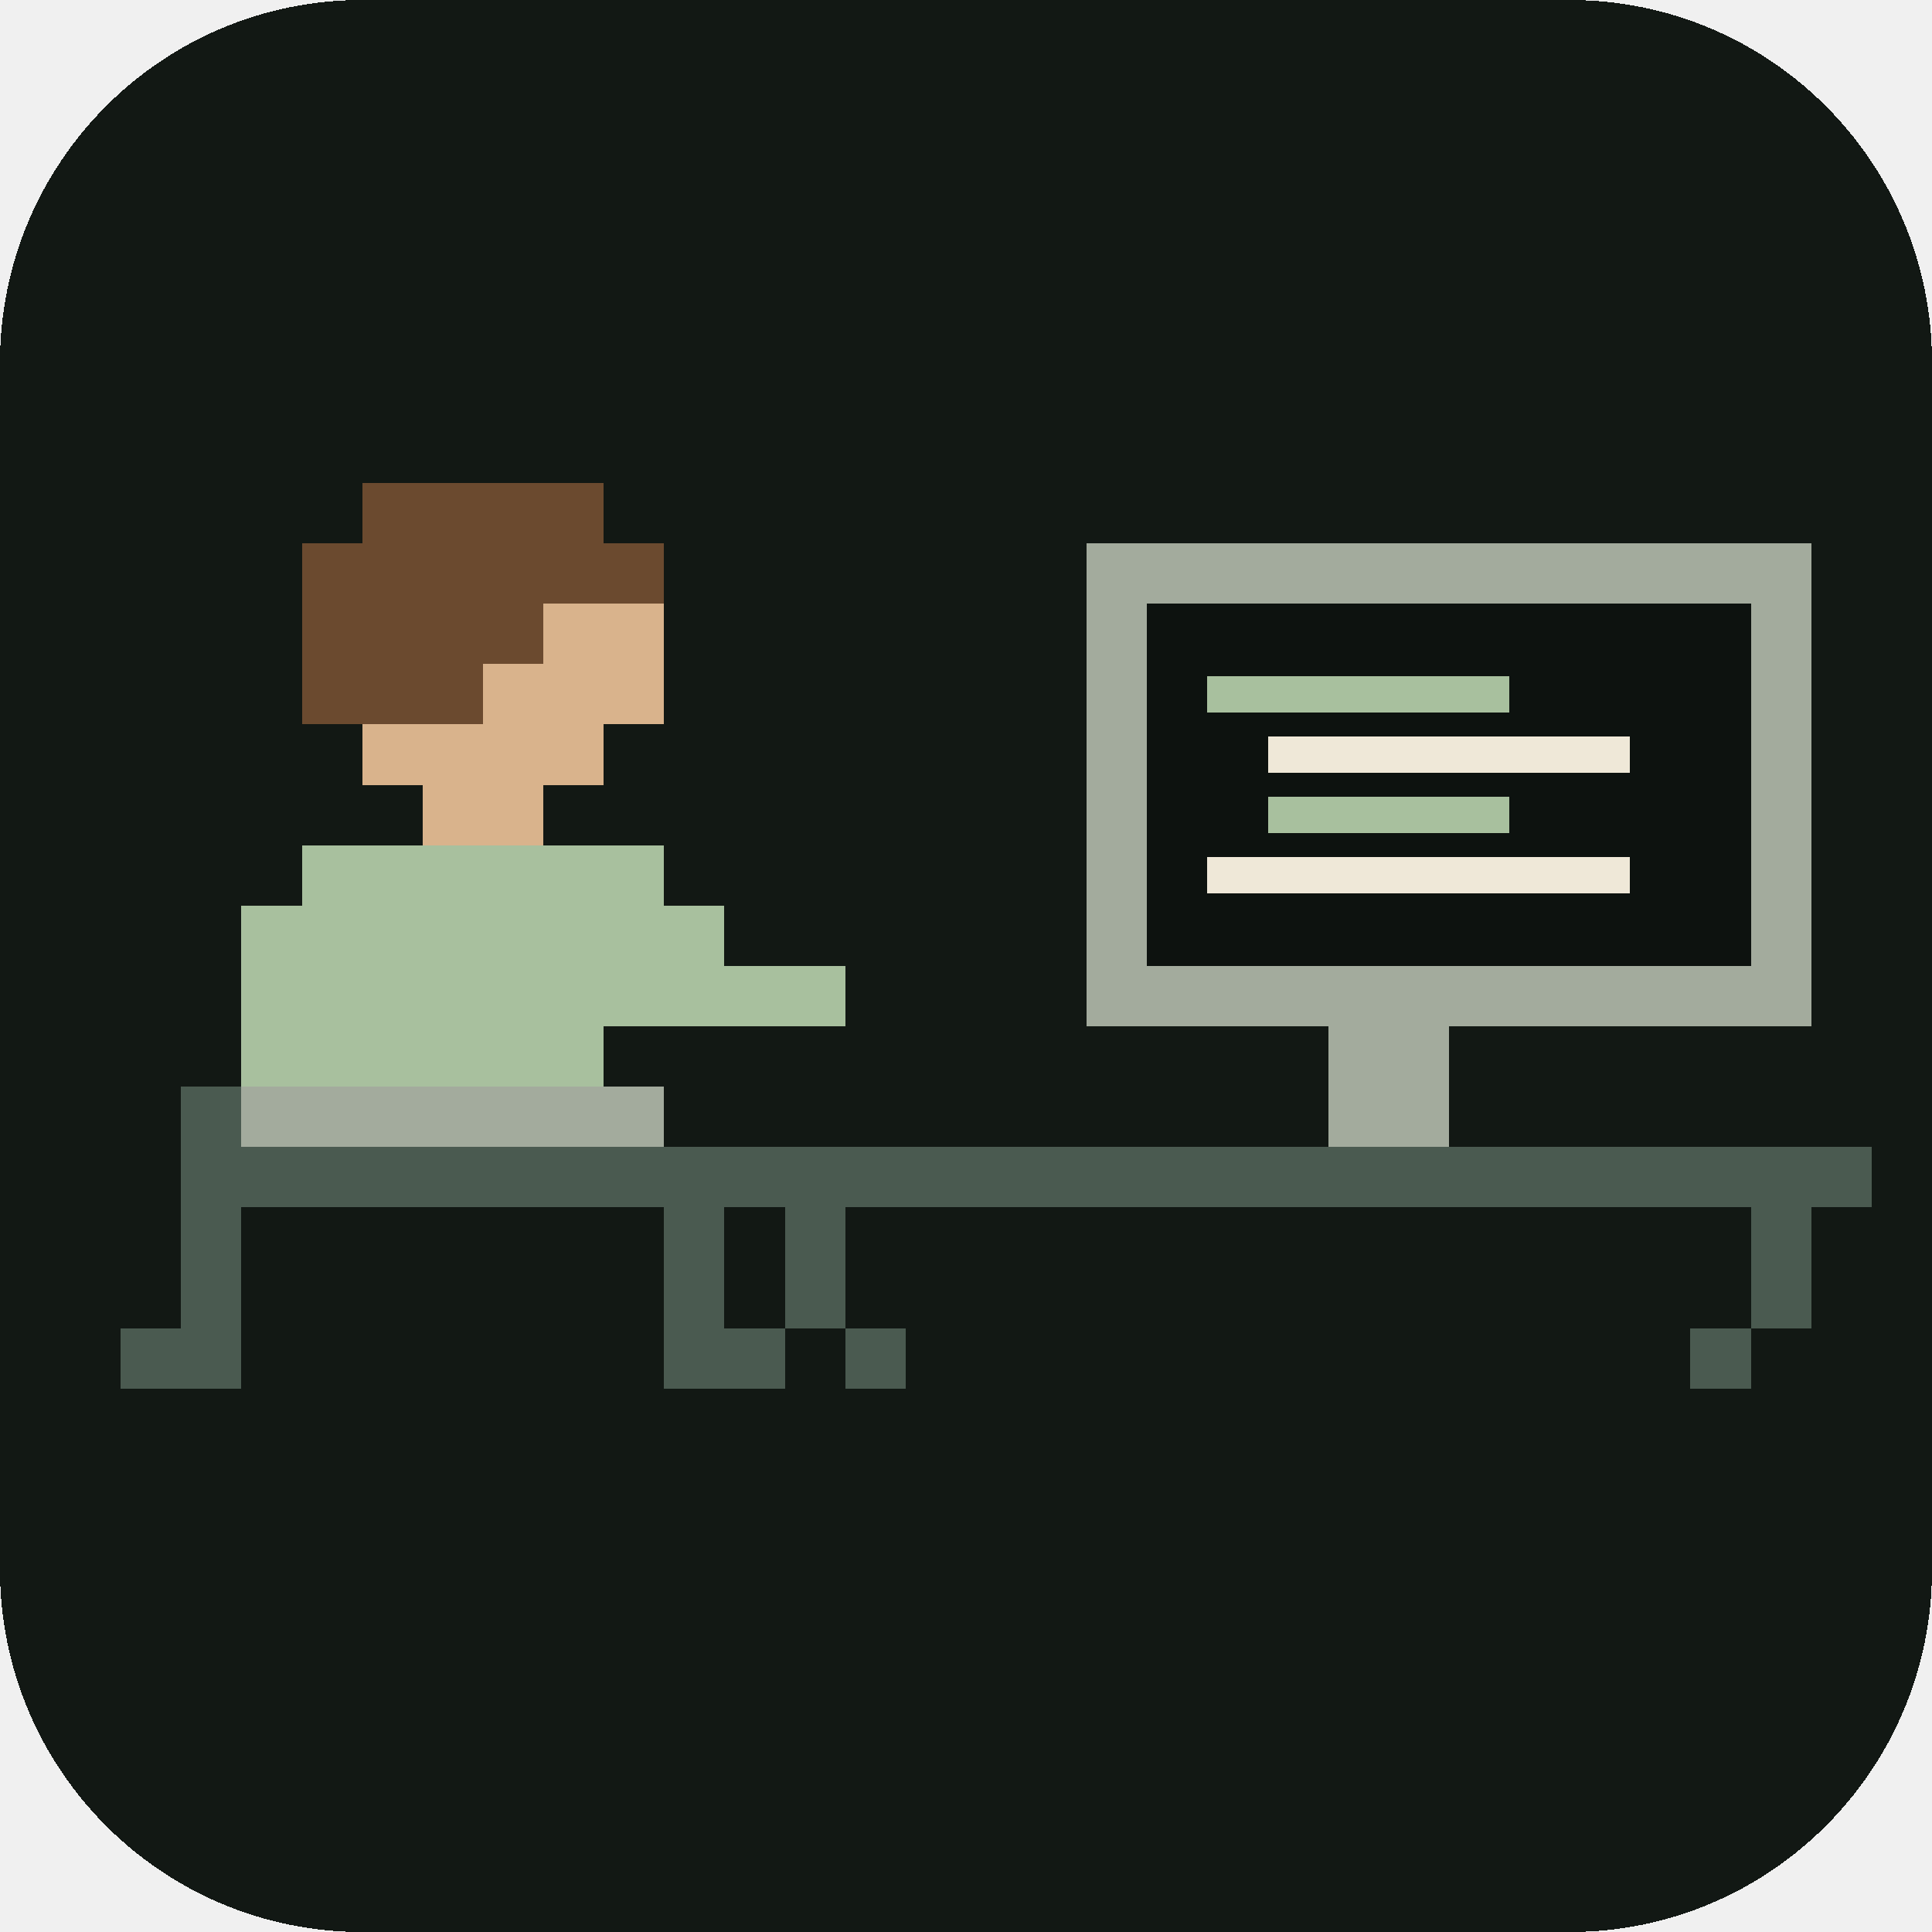
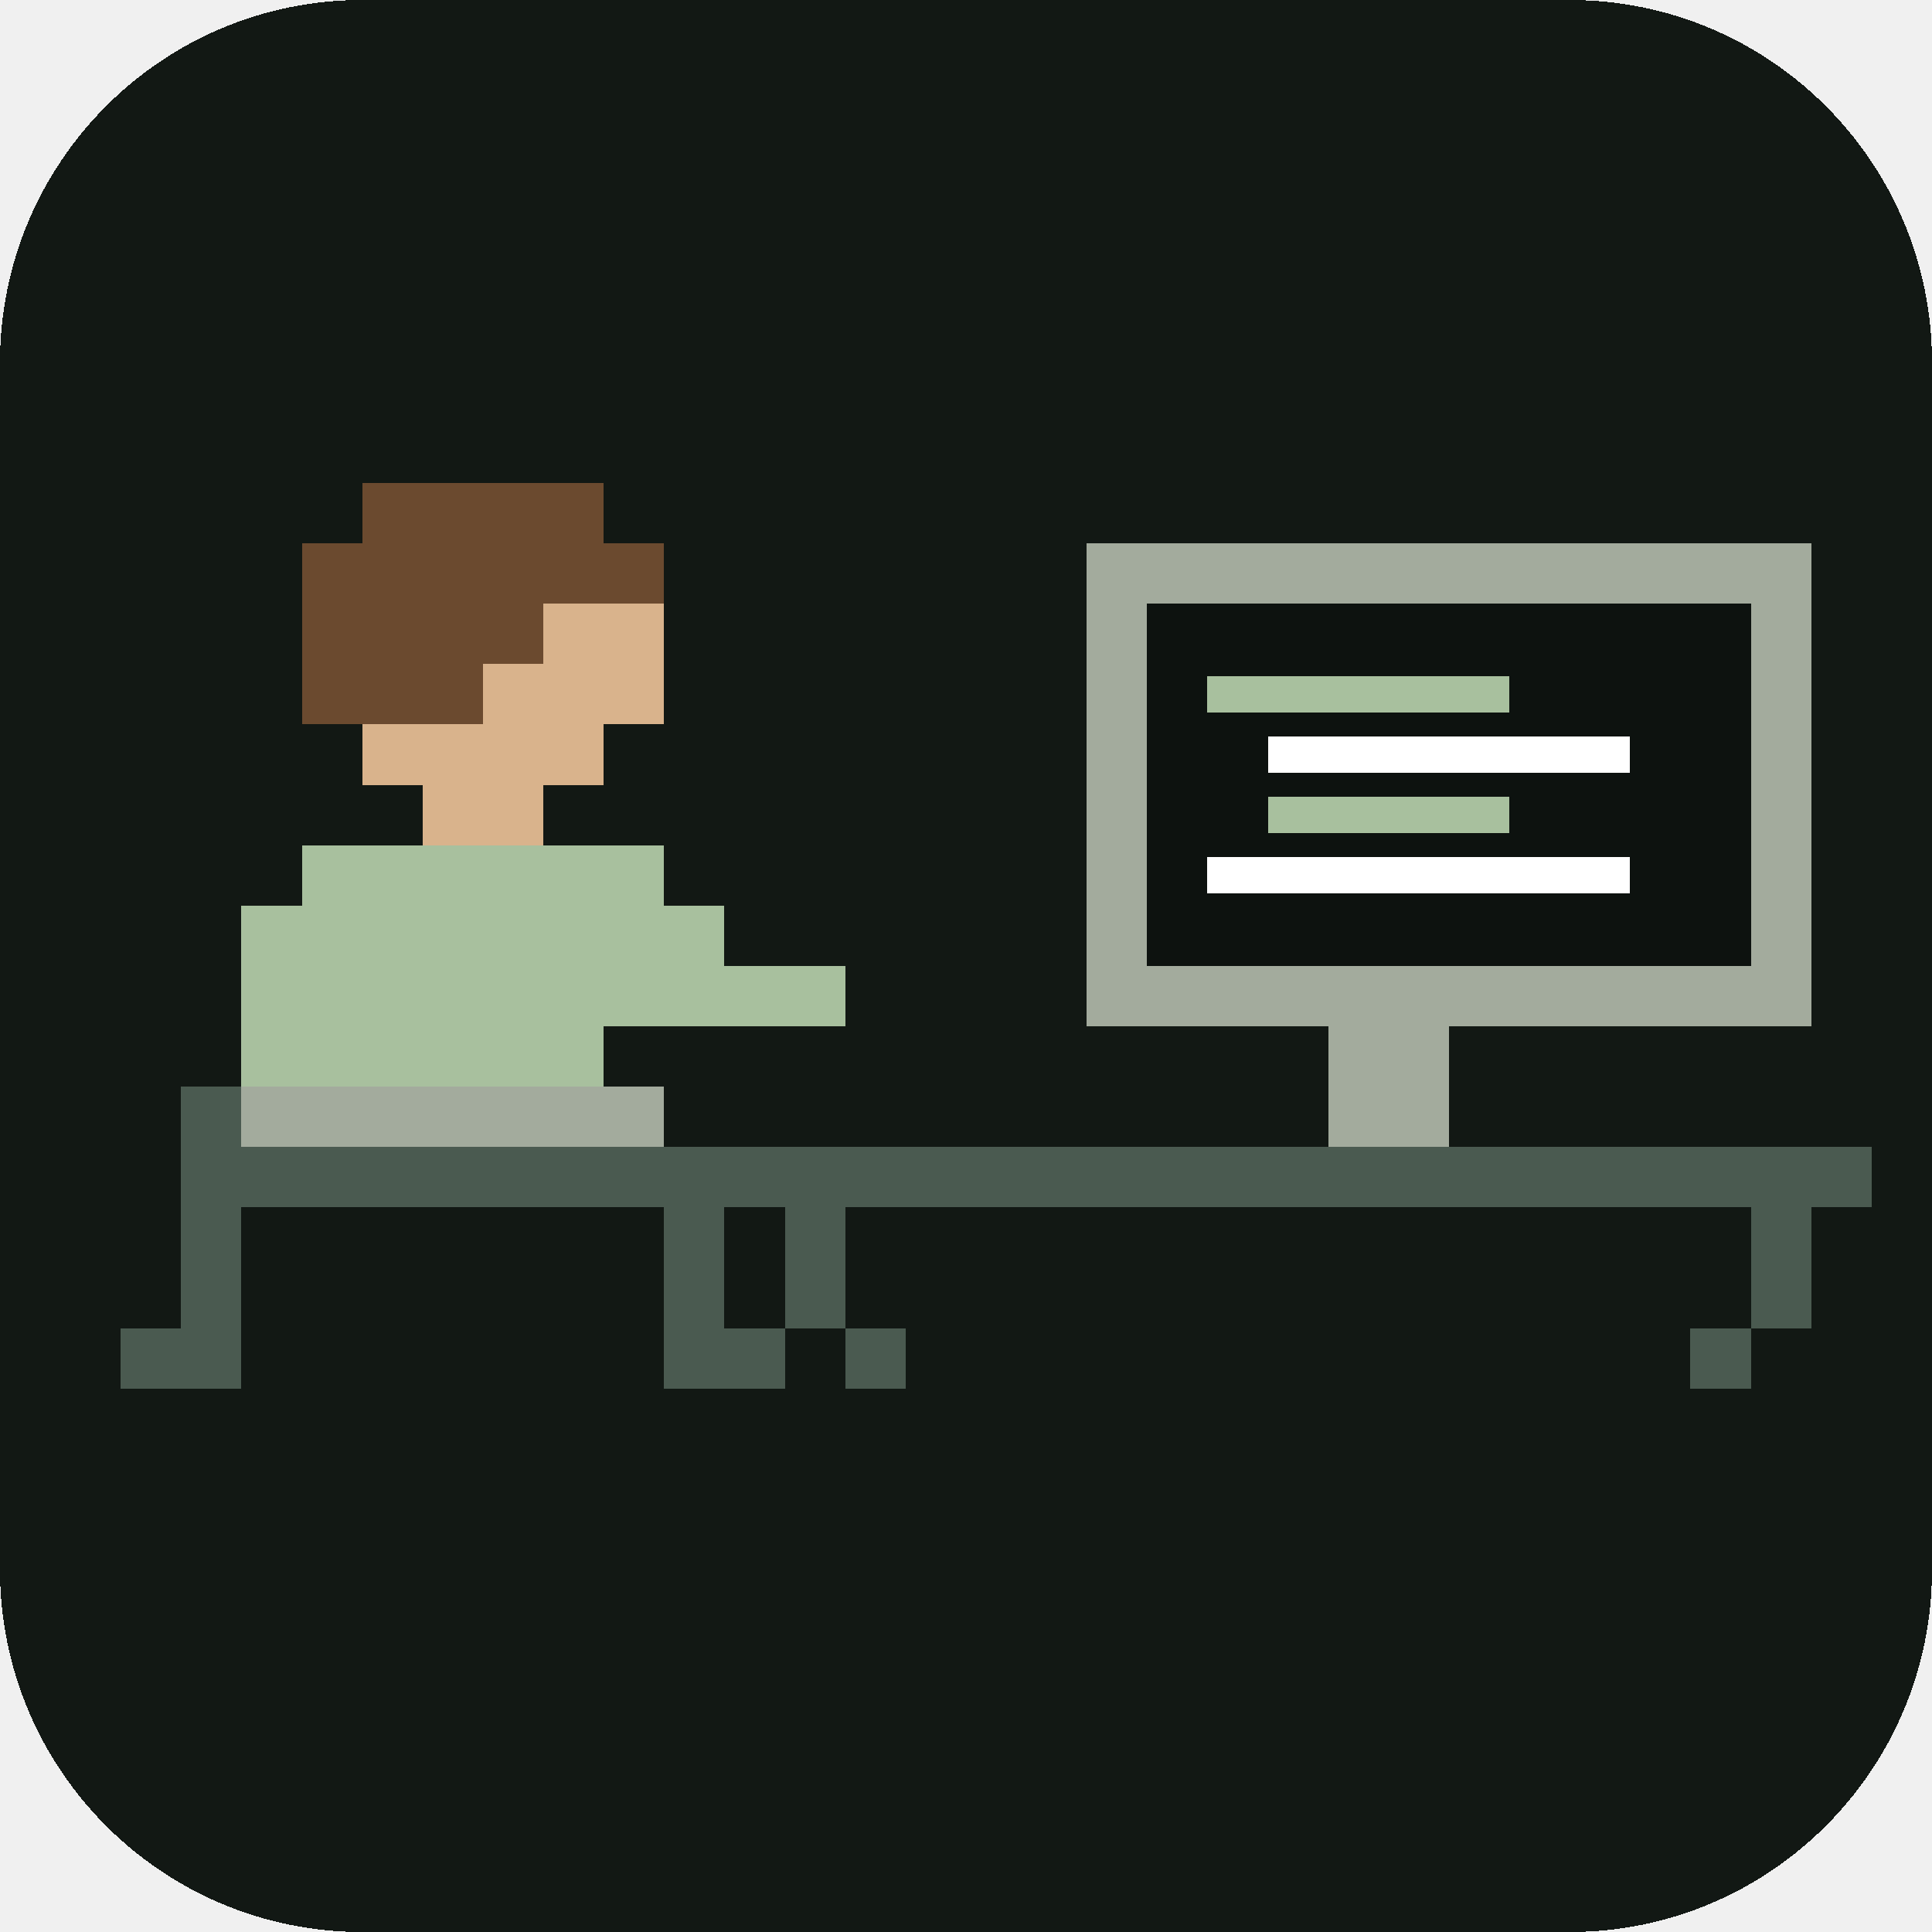
<svg xmlns="http://www.w3.org/2000/svg" viewBox="0 0 32 32" shape-rendering="crispEdges">
  <rect width="32" height="32" rx="6" fill="#121814" />
  <rect x="6" y="8" width="4" height="1" fill="#6b4a2f" />
  <rect x="5" y="9" width="6" height="1" fill="#6b4a2f" />
  <rect x="18" y="9" width="12" height="1" fill="#a3ab9d" />
  <rect x="5" y="10" width="4" height="1" fill="#6b4a2f" />
  <rect x="9" y="10" width="2" height="1" fill="#d9b38c" />
  <rect x="18" y="10" width="1" height="1" fill="#a3ab9d" />
  <rect x="19" y="10" width="10" height="1" fill="#0d120f" />
  <rect x="29" y="10" width="1" height="1" fill="#a3ab9d" />
  <rect x="5" y="11" width="3" height="1" fill="#6b4a2f" />
  <rect x="8" y="11" width="3" height="1" fill="#d9b38c" />
  <rect x="18" y="11" width="1" height="1" fill="#a3ab9d" />
  <rect x="19" y="11" width="10" height="1" fill="#0d120f" />
  <rect x="29" y="11" width="1" height="1" fill="#a3ab9d" />
  <rect x="6" y="12" width="4" height="1" fill="#d9b38c" />
  <rect x="18" y="12" width="1" height="1" fill="#a3ab9d" />
  <rect x="19" y="12" width="10" height="1" fill="#0d120f" />
  <rect x="29" y="12" width="1" height="1" fill="#a3ab9d" />
  <rect x="7" y="13" width="2" height="1" fill="#d9b38c" />
  <rect x="18" y="13" width="1" height="1" fill="#a3ab9d" />
  <rect x="19" y="13" width="10" height="1" fill="#0d120f" />
  <rect x="29" y="13" width="1" height="1" fill="#a3ab9d" />
  <rect x="5" y="14" width="6" height="1" fill="#a8c09e" />
  <rect x="18" y="14" width="1" height="1" fill="#a3ab9d" />
  <rect x="19" y="14" width="10" height="1" fill="#0d120f" />
  <rect x="29" y="14" width="1" height="1" fill="#a3ab9d" />
  <rect x="4" y="15" width="8" height="1" fill="#a8c09e" />
  <rect x="18" y="15" width="1" height="1" fill="#a3ab9d" />
  <rect x="19" y="15" width="10" height="1" fill="#0d120f" />
  <rect x="29" y="15" width="1" height="1" fill="#a3ab9d" />
  <rect x="4" y="16" width="10" height="1" fill="#a8c09e" />
  <rect x="18" y="16" width="12" height="1" fill="#a3ab9d" />
  <rect x="4" y="17" width="6" height="1" fill="#a8c09e" />
  <rect x="22" y="17" width="2" height="1" fill="#a3ab9d" />
  <rect x="3" y="18" width="1" height="1" fill="#4a5a50" />
  <rect x="4" y="18" width="7" height="1" fill="#a3ab9d" />
  <rect x="22" y="18" width="2" height="1" fill="#a3ab9d" />
  <rect x="3" y="19" width="9" height="1" fill="#4a5a50" />
  <rect x="12" y="19" width="19" height="1" fill="#4a5a50" />
  <rect x="3" y="20" width="1" height="1" fill="#4a5a50" />
  <rect x="11" y="20" width="1" height="1" fill="#4a5a50" />
  <rect x="13" y="20" width="1" height="1" fill="#4a5a50" />
  <rect x="29" y="20" width="1" height="1" fill="#4a5a50" />
  <rect x="3" y="21" width="1" height="1" fill="#4a5a50" />
  <rect x="11" y="21" width="1" height="1" fill="#4a5a50" />
  <rect x="13" y="21" width="1" height="1" fill="#4a5a50" />
  <rect x="29" y="21" width="1" height="1" fill="#4a5a50" />
  <rect x="2" y="22" width="2" height="1" fill="#4a5a50" />
  <rect x="11" y="22" width="2" height="1" fill="#4a5a50" />
  <rect x="14" y="22" width="1" height="1" fill="#4a5a50" />
  <rect x="28" y="22" width="1" height="1" fill="#4a5a50" />
  <rect x="20" y="11.2" width="5" height="0.6" fill="#a8c09e" />
-   <rect x="21" y="12.2" width="6" height="0.6" fill="#efe8d8" />
+   <rect x="21" y="12.2" width="6" height="0.6" fill="#ffffff" />
  <rect x="21" y="13.2" width="4" height="0.6" fill="#a8c09e" />
-   <rect x="20" y="14.2" width="7" height="0.6" fill="#efe8d8" />
+   <rect x="20" y="14.2" width="7" height="0.6" fill="#ffffff" />
</svg>
